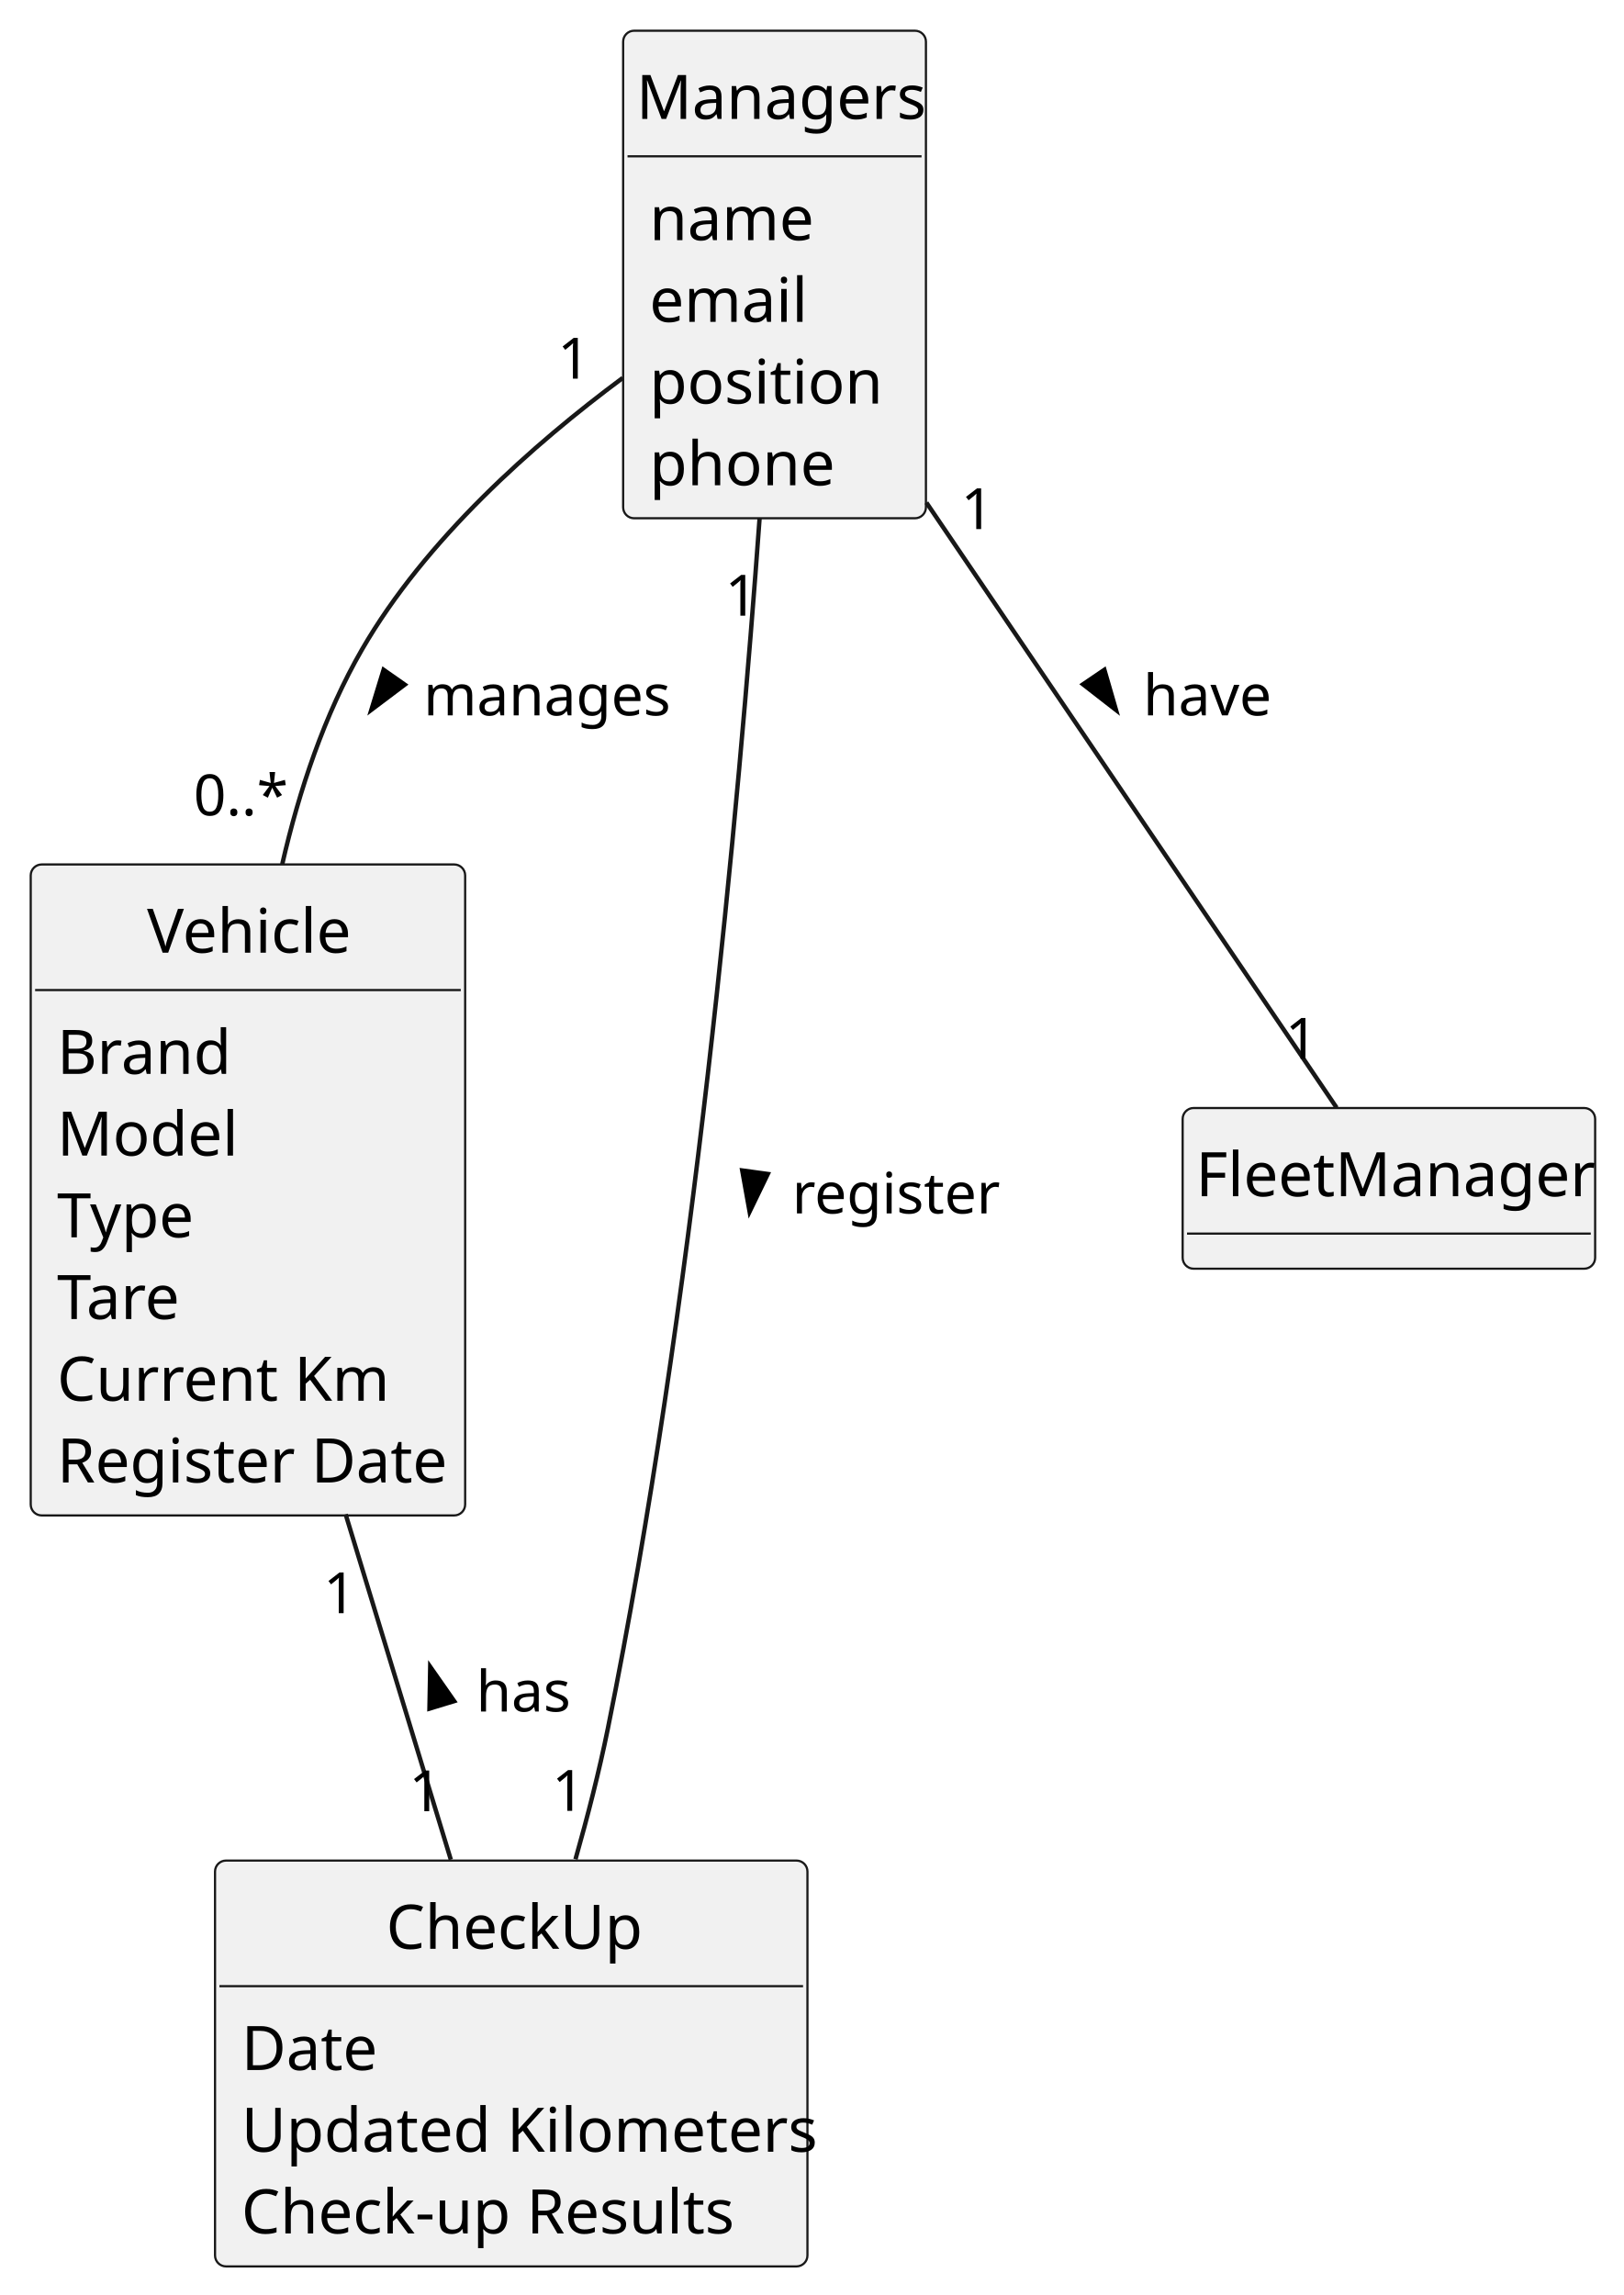
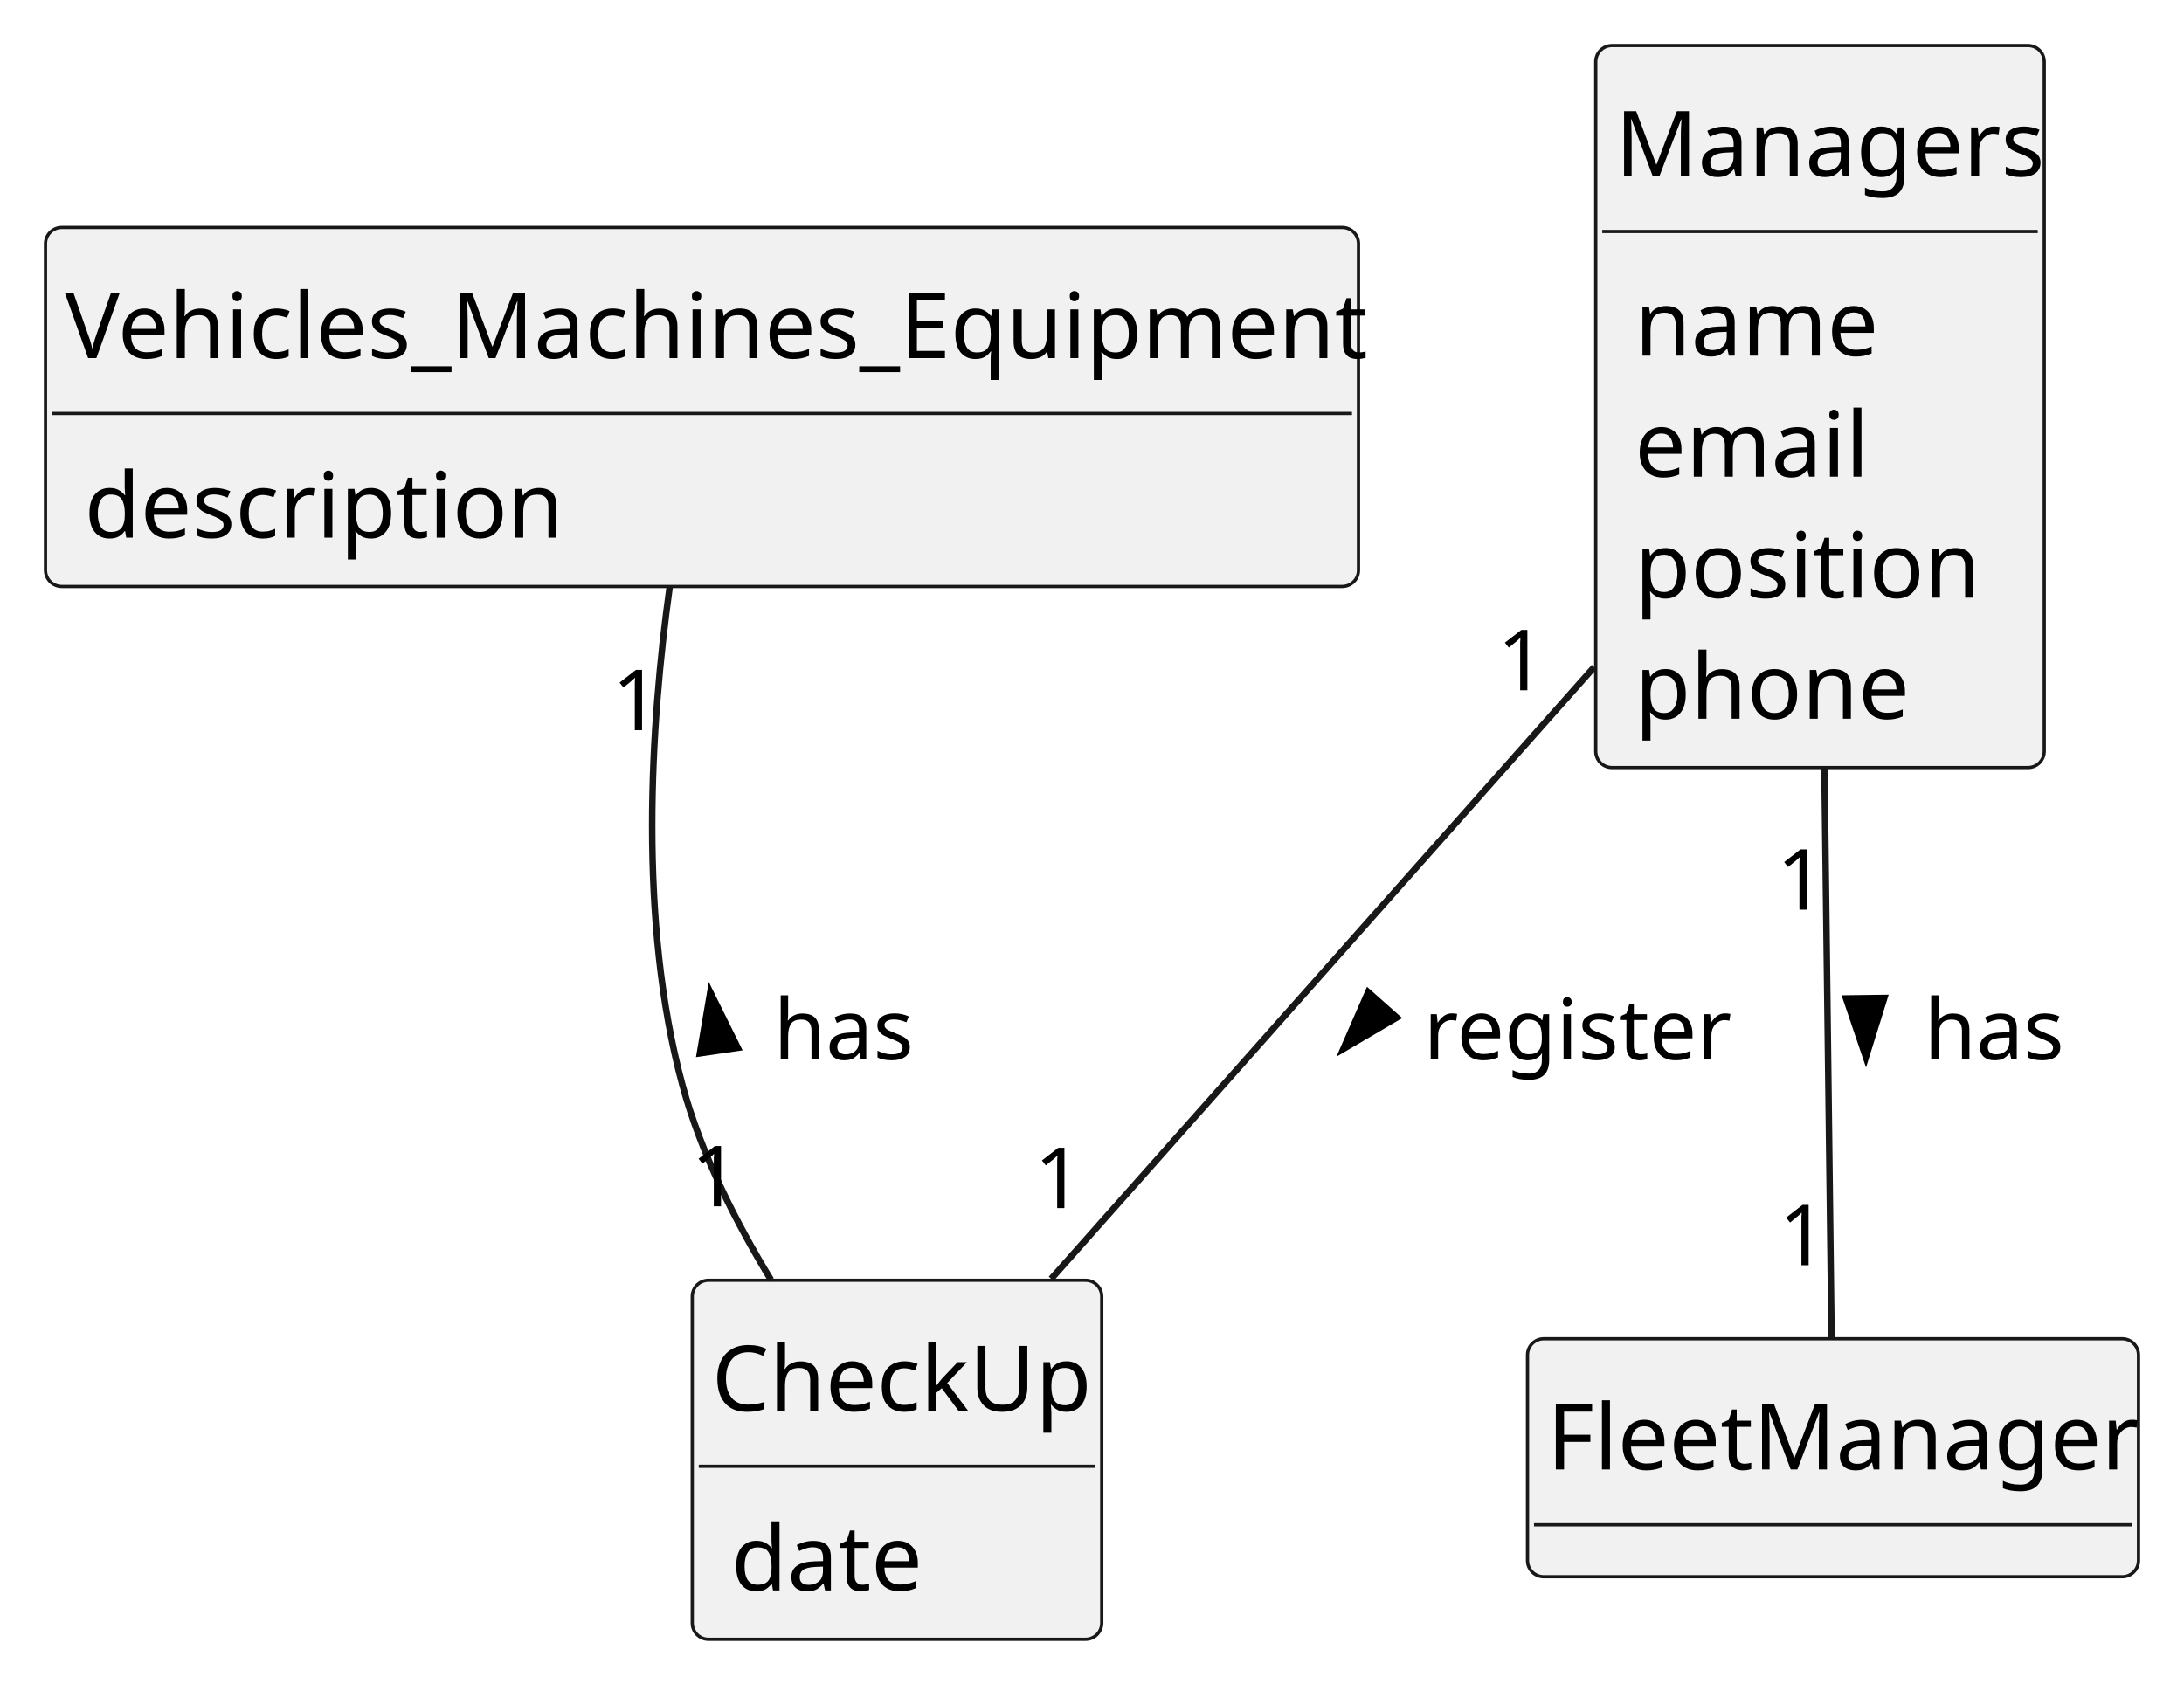
- <svg xmlns="http://www.w3.org/2000/svg" contentStyleType="text/css" height="523px" preserveAspectRatio="none" style="width:370px;height:523px;background:#FFFFFF;" version="1.1" viewBox="0 0 370 523" width="370px" zoomAndPan="magnify">
+ <svg xmlns="http://www.w3.org/2000/svg" contentStyleType="text/css" height="259px" preserveAspectRatio="none" style="width:336px;height:259px;background:#FFFFFF;" version="1.1" viewBox="0 0 336 259" width="336px" zoomAndPan="magnify">
  <defs />
  <g>
-     <g id="elem_Vehicle">
-       <rect codeLine="13" fill="#F1F1F1" height="148.348" id="Vehicle" rx="2.5" ry="2.5" style="stroke:#181818;stroke-width:0.5;" width="99" x="7" y="197" />
-       <text fill="#000000" font-family="sans-serif" font-size="14" lengthAdjust="spacing" textLength="46" x="33.5" y="217.107">Vehicle</text>
-       <line style="stroke:#181818;stroke-width:0.5;" x1="8" x2="105" y1="225.621" y2="225.621" />
-       <text fill="#000000" font-family="sans-serif" font-size="14" lengthAdjust="spacing" textLength="38" x="13" y="244.728">Brand</text>
-       <text fill="#000000" font-family="sans-serif" font-size="14" lengthAdjust="spacing" textLength="38" x="13" y="263.35">Model</text>
-       <text fill="#000000" font-family="sans-serif" font-size="14" lengthAdjust="spacing" textLength="32" x="13" y="281.971">Type</text>
-       <text fill="#000000" font-family="sans-serif" font-size="14" lengthAdjust="spacing" textLength="30" x="13" y="300.592">Tare</text>
-       <text fill="#000000" font-family="sans-serif" font-size="14" lengthAdjust="spacing" textLength="72" x="13" y="319.213">Current Km</text>
-       <text fill="#000000" font-family="sans-serif" font-size="14" lengthAdjust="spacing" textLength="87" x="13" y="337.834">Register Date</text>
+     <g id="elem_Vehicles_Machines_Equipment">
+       <rect codeLine="13" fill="#F1F1F1" height="55.242" id="Vehicles_Machines_Equipment" rx="2.5" ry="2.5" style="stroke:#181818;stroke-width:0.5;" width="202" x="7" y="35" />
+       <text fill="#000000" font-family="sans-serif" font-size="14" lengthAdjust="spacing" textLength="196" x="10" y="55.107">Vehicles_Machines_Equipment</text>
+       <line style="stroke:#181818;stroke-width:0.5;" x1="8" x2="208" y1="63.621" y2="63.621" />
+       <text fill="#000000" font-family="sans-serif" font-size="14" lengthAdjust="spacing" textLength="69" x="13" y="82.728">description</text>
    </g>
    <g id="elem_CheckUp">
-       <rect codeLine="22" fill="#F1F1F1" height="92.484" id="CheckUp" rx="2.5" ry="2.5" style="stroke:#181818;stroke-width:0.5;" width="135" x="49" y="424" />
-       <text fill="#000000" font-family="sans-serif" font-size="14" lengthAdjust="spacing" textLength="57" x="88" y="444.107">CheckUp</text>
-       <line style="stroke:#181818;stroke-width:0.5;" x1="50" x2="183" y1="452.621" y2="452.621" />
-       <text fill="#000000" font-family="sans-serif" font-size="14" lengthAdjust="spacing" textLength="30" x="55" y="471.728">Date</text>
-       <text fill="#000000" font-family="sans-serif" font-size="14" lengthAdjust="spacing" textLength="123" x="55" y="490.35">Updated Kilometers</text>
-       <text fill="#000000" font-family="sans-serif" font-size="14" lengthAdjust="spacing" textLength="112" x="55" y="508.971">Check-up Results</text>
+       <rect codeLine="17" fill="#F1F1F1" height="55.242" id="CheckUp" rx="2.5" ry="2.5" style="stroke:#181818;stroke-width:0.5;" width="63" x="106.5" y="197" />
+       <text fill="#000000" font-family="sans-serif" font-size="14" lengthAdjust="spacing" textLength="57" x="109.5" y="217.107">CheckUp</text>
+       <line style="stroke:#181818;stroke-width:0.5;" x1="107.5" x2="168.5" y1="225.621" y2="225.621" />
+       <text fill="#000000" font-family="sans-serif" font-size="14" lengthAdjust="spacing" textLength="28" x="112.5" y="244.728">date</text>
    </g>
    <g id="elem_FleetManager">
-       <rect codeLine="28" fill="#F1F1F1" height="36.621" id="FleetManager" rx="2.5" ry="2.5" style="stroke:#181818;stroke-width:0.5;" width="94" x="269.5" y="252.5" />
-       <text fill="#000000" font-family="sans-serif" font-size="14" lengthAdjust="spacing" textLength="88" x="272.5" y="272.607">FleetManager</text>
-       <line style="stroke:#181818;stroke-width:0.5;" x1="270.5" x2="362.5" y1="281.121" y2="281.121" />
+       <rect codeLine="21" fill="#F1F1F1" height="36.621" id="FleetManager" rx="2.5" ry="2.5" style="stroke:#181818;stroke-width:0.5;" width="94" x="235" y="206" />
+       <text fill="#000000" font-family="sans-serif" font-size="14" lengthAdjust="spacing" textLength="88" x="238" y="226.107">FleetManager</text>
+       <line style="stroke:#181818;stroke-width:0.5;" x1="236" x2="328" y1="234.621" y2="234.621" />
    </g>
    <g id="elem_Managers">
-       <rect codeLine="32" fill="#F1F1F1" height="111.106" id="Managers" rx="2.5" ry="2.5" style="stroke:#181818;stroke-width:0.5;" width="69" x="142" y="7" />
-       <text fill="#000000" font-family="sans-serif" font-size="14" lengthAdjust="spacing" textLength="63" x="145" y="27.107">Managers</text>
-       <line style="stroke:#181818;stroke-width:0.5;" x1="143" x2="210" y1="35.621" y2="35.621" />
-       <text fill="#000000" font-family="sans-serif" font-size="14" lengthAdjust="spacing" textLength="35" x="148" y="54.728">name</text>
-       <text fill="#000000" font-family="sans-serif" font-size="14" lengthAdjust="spacing" textLength="33" x="148" y="73.35">email</text>
-       <text fill="#000000" font-family="sans-serif" font-size="14" lengthAdjust="spacing" textLength="49" x="148" y="91.971">position</text>
-       <text fill="#000000" font-family="sans-serif" font-size="14" lengthAdjust="spacing" textLength="40" x="148" y="110.592">phone</text>
+       <rect codeLine="25" fill="#F1F1F1" height="111.106" id="Managers" rx="2.5" ry="2.5" style="stroke:#181818;stroke-width:0.5;" width="69" x="245.5" y="7" />
+       <text fill="#000000" font-family="sans-serif" font-size="14" lengthAdjust="spacing" textLength="63" x="248.5" y="27.107">Managers</text>
+       <line style="stroke:#181818;stroke-width:0.5;" x1="246.5" x2="313.5" y1="35.621" y2="35.621" />
+       <text fill="#000000" font-family="sans-serif" font-size="14" lengthAdjust="spacing" textLength="35" x="251.5" y="54.728">name</text>
+       <text fill="#000000" font-family="sans-serif" font-size="14" lengthAdjust="spacing" textLength="33" x="251.5" y="73.35">email</text>
+       <text fill="#000000" font-family="sans-serif" font-size="14" lengthAdjust="spacing" textLength="49" x="251.5" y="91.971">position</text>
+       <text fill="#000000" font-family="sans-serif" font-size="14" lengthAdjust="spacing" textLength="40" x="251.5" y="110.592">phone</text>
    </g>
    <g id="link_Managers_CheckUp">
-       <path codeLine="38" d="M173.1,118.05 C168.33,183.94 157.97,297.91 138.5,394 C136.53,403.71 133.9,413.98 131.14,423.7 " fill="none" id="Managers-CheckUp" style="stroke:#181818;stroke-width:1.0;" />
-       <polygon fill="#000000" points="170.82,276.099,174.962,267.538,169.138,266.738,170.82,276.099" style="stroke:#000000;stroke-width:1.0;" />
-       <text fill="#000000" font-family="sans-serif" font-size="13" lengthAdjust="spacing" textLength="43" x="180.5" y="276.528">register</text>
-       <text fill="#000000" font-family="sans-serif" font-size="13" lengthAdjust="spacing" textLength="7" x="165.216" y="140.297">1</text>
-       <text fill="#000000" font-family="sans-serif" font-size="13" lengthAdjust="spacing" textLength="7" x="125.776" y="412.665">1</text>
+       <path codeLine="31" d="M245.26,102.64 C219.32,131.88 184.54,171.06 161.72,196.78 " fill="none" id="Managers-CheckUp" style="stroke:#181818;stroke-width:1.0;" />
+       <polygon fill="#000000" points="206.681,161.385,214.883,156.571,210.487,152.669,206.681,161.385" style="stroke:#000000;stroke-width:1.0;" />
+       <text fill="#000000" font-family="sans-serif" font-size="13" lengthAdjust="spacing" textLength="43" x="219" y="163.028">register</text>
+       <text fill="#000000" font-family="sans-serif" font-size="13" lengthAdjust="spacing" textLength="7" x="230.373" y="106.213">1</text>
+       <text fill="#000000" font-family="sans-serif" font-size="13" lengthAdjust="spacing" textLength="7" x="159.143" y="185.891">1</text>
    </g>
    <g id="link_Managers_FleetManager">
-       <path codeLine="39" d="M211.11,114.54 C241.55,159.45 284.12,222.24 304.59,252.43 " fill="none" id="Managers-FleetManager" style="stroke:#181818;stroke-width:1.0;" />
-       <polygon fill="#000000" points="254.306,161.784,251.663,152.648,246.798,155.946,254.306,161.784" style="stroke:#000000;stroke-width:1.0;" />
-       <text fill="#000000" font-family="sans-serif" font-size="13" lengthAdjust="spacing" textLength="26" x="260.5" y="163.028">have</text>
-       <text fill="#000000" font-family="sans-serif" font-size="13" lengthAdjust="spacing" textLength="7" x="218.97" y="120.568">1</text>
-       <text fill="#000000" font-family="sans-serif" font-size="13" lengthAdjust="spacing" textLength="7" x="292.871" y="241.271">1</text>
+       <path codeLine="32" d="M280.68,118.12 C281.07,148.71 281.52,184.84 281.78,205.86 " fill="none" id="Managers-FleetManager" style="stroke:#181818;stroke-width:1.0;" />
+       <polygon fill="#000000" points="287.063,162.645,289.888,153.564,284.011,153.638,287.063,162.645" style="stroke:#000000;stroke-width:1.0;" />
+       <text fill="#000000" font-family="sans-serif" font-size="13" lengthAdjust="spacing" textLength="21" x="296" y="163.028">has</text>
+       <text fill="#000000" font-family="sans-serif" font-size="13" lengthAdjust="spacing" textLength="7" x="273.336" y="139.974">1</text>
+       <text fill="#000000" font-family="sans-serif" font-size="13" lengthAdjust="spacing" textLength="7" x="273.641" y="194.679">1</text>
    </g>
-     <g id="link_Vehicle_CheckUp">
-       <path codeLine="40" d="M78.76,345.08 C86.79,371.47 95.63,400.47 102.73,423.78 " fill="none" id="Vehicle-CheckUp" style="stroke:#181818;stroke-width:1.0;" />
-       <polygon fill="#000000" points="98.043,379.862,97.867,389.371,103.49,387.659,98.043,379.862" style="stroke:#000000;stroke-width:1.0;" />
-       <text fill="#000000" font-family="sans-serif" font-size="13" lengthAdjust="spacing" textLength="21" x="108.5" y="390.028">has</text>
-       <text fill="#000000" font-family="sans-serif" font-size="13" lengthAdjust="spacing" textLength="7" x="73.695" y="367.622">1</text>
-       <text fill="#000000" font-family="sans-serif" font-size="13" lengthAdjust="spacing" textLength="7" x="93.194" y="412.757">1</text>
-     </g>
-     <g id="link_Managers_Vehicle">
-       <path codeLine="41" d="M141.91,86.12 C121.54,101.24 97,122.92 82.5,148 C73.94,162.81 68.18,180.1 64.32,196.92 " fill="none" id="Managers-Vehicle" style="stroke:#181818;stroke-width:1.0;" />
-       <polygon fill="#000000" points="84.632,161.741,92.228,156.018,87.413,152.646,84.632,161.741" style="stroke:#000000;stroke-width:1.0;" />
-       <text fill="#000000" font-family="sans-serif" font-size="13" lengthAdjust="spacing" textLength="53" x="96.5" y="163.028">manages</text>
-       <text fill="#000000" font-family="sans-serif" font-size="13" lengthAdjust="spacing" textLength="7" x="127.054" y="86.286">1</text>
-       <text fill="#000000" font-family="sans-serif" font-size="13" lengthAdjust="spacing" textLength="20" x="44.105" y="185.817">0..*</text>
+     <g id="link_Vehicles_Machines_Equipment_CheckUp">
+       <path codeLine="33" d="M103.02,90.37 C100.08,111.56 98.14,141.67 105,167 C107.82,177.42 113.09,187.88 118.61,196.93 " fill="none" id="Vehicles_Machines_Equipment-CheckUp" style="stroke:#181818;stroke-width:1.0;" />
+       <polygon fill="#000000" points="109.276,152.698,107.678,162.073,113.493,161.222,109.276,152.698" style="stroke:#000000;stroke-width:1.0;" />
+       <text fill="#000000" font-family="sans-serif" font-size="13" lengthAdjust="spacing" textLength="21" x="119" y="163.028">has</text>
+       <text fill="#000000" font-family="sans-serif" font-size="13" lengthAdjust="spacing" textLength="7" x="94.165" y="112.36">1</text>
+       <text fill="#000000" font-family="sans-serif" font-size="13" lengthAdjust="spacing" textLength="7" x="106.317" y="185.623">1</text>
    </g>
  </g>
</svg>
